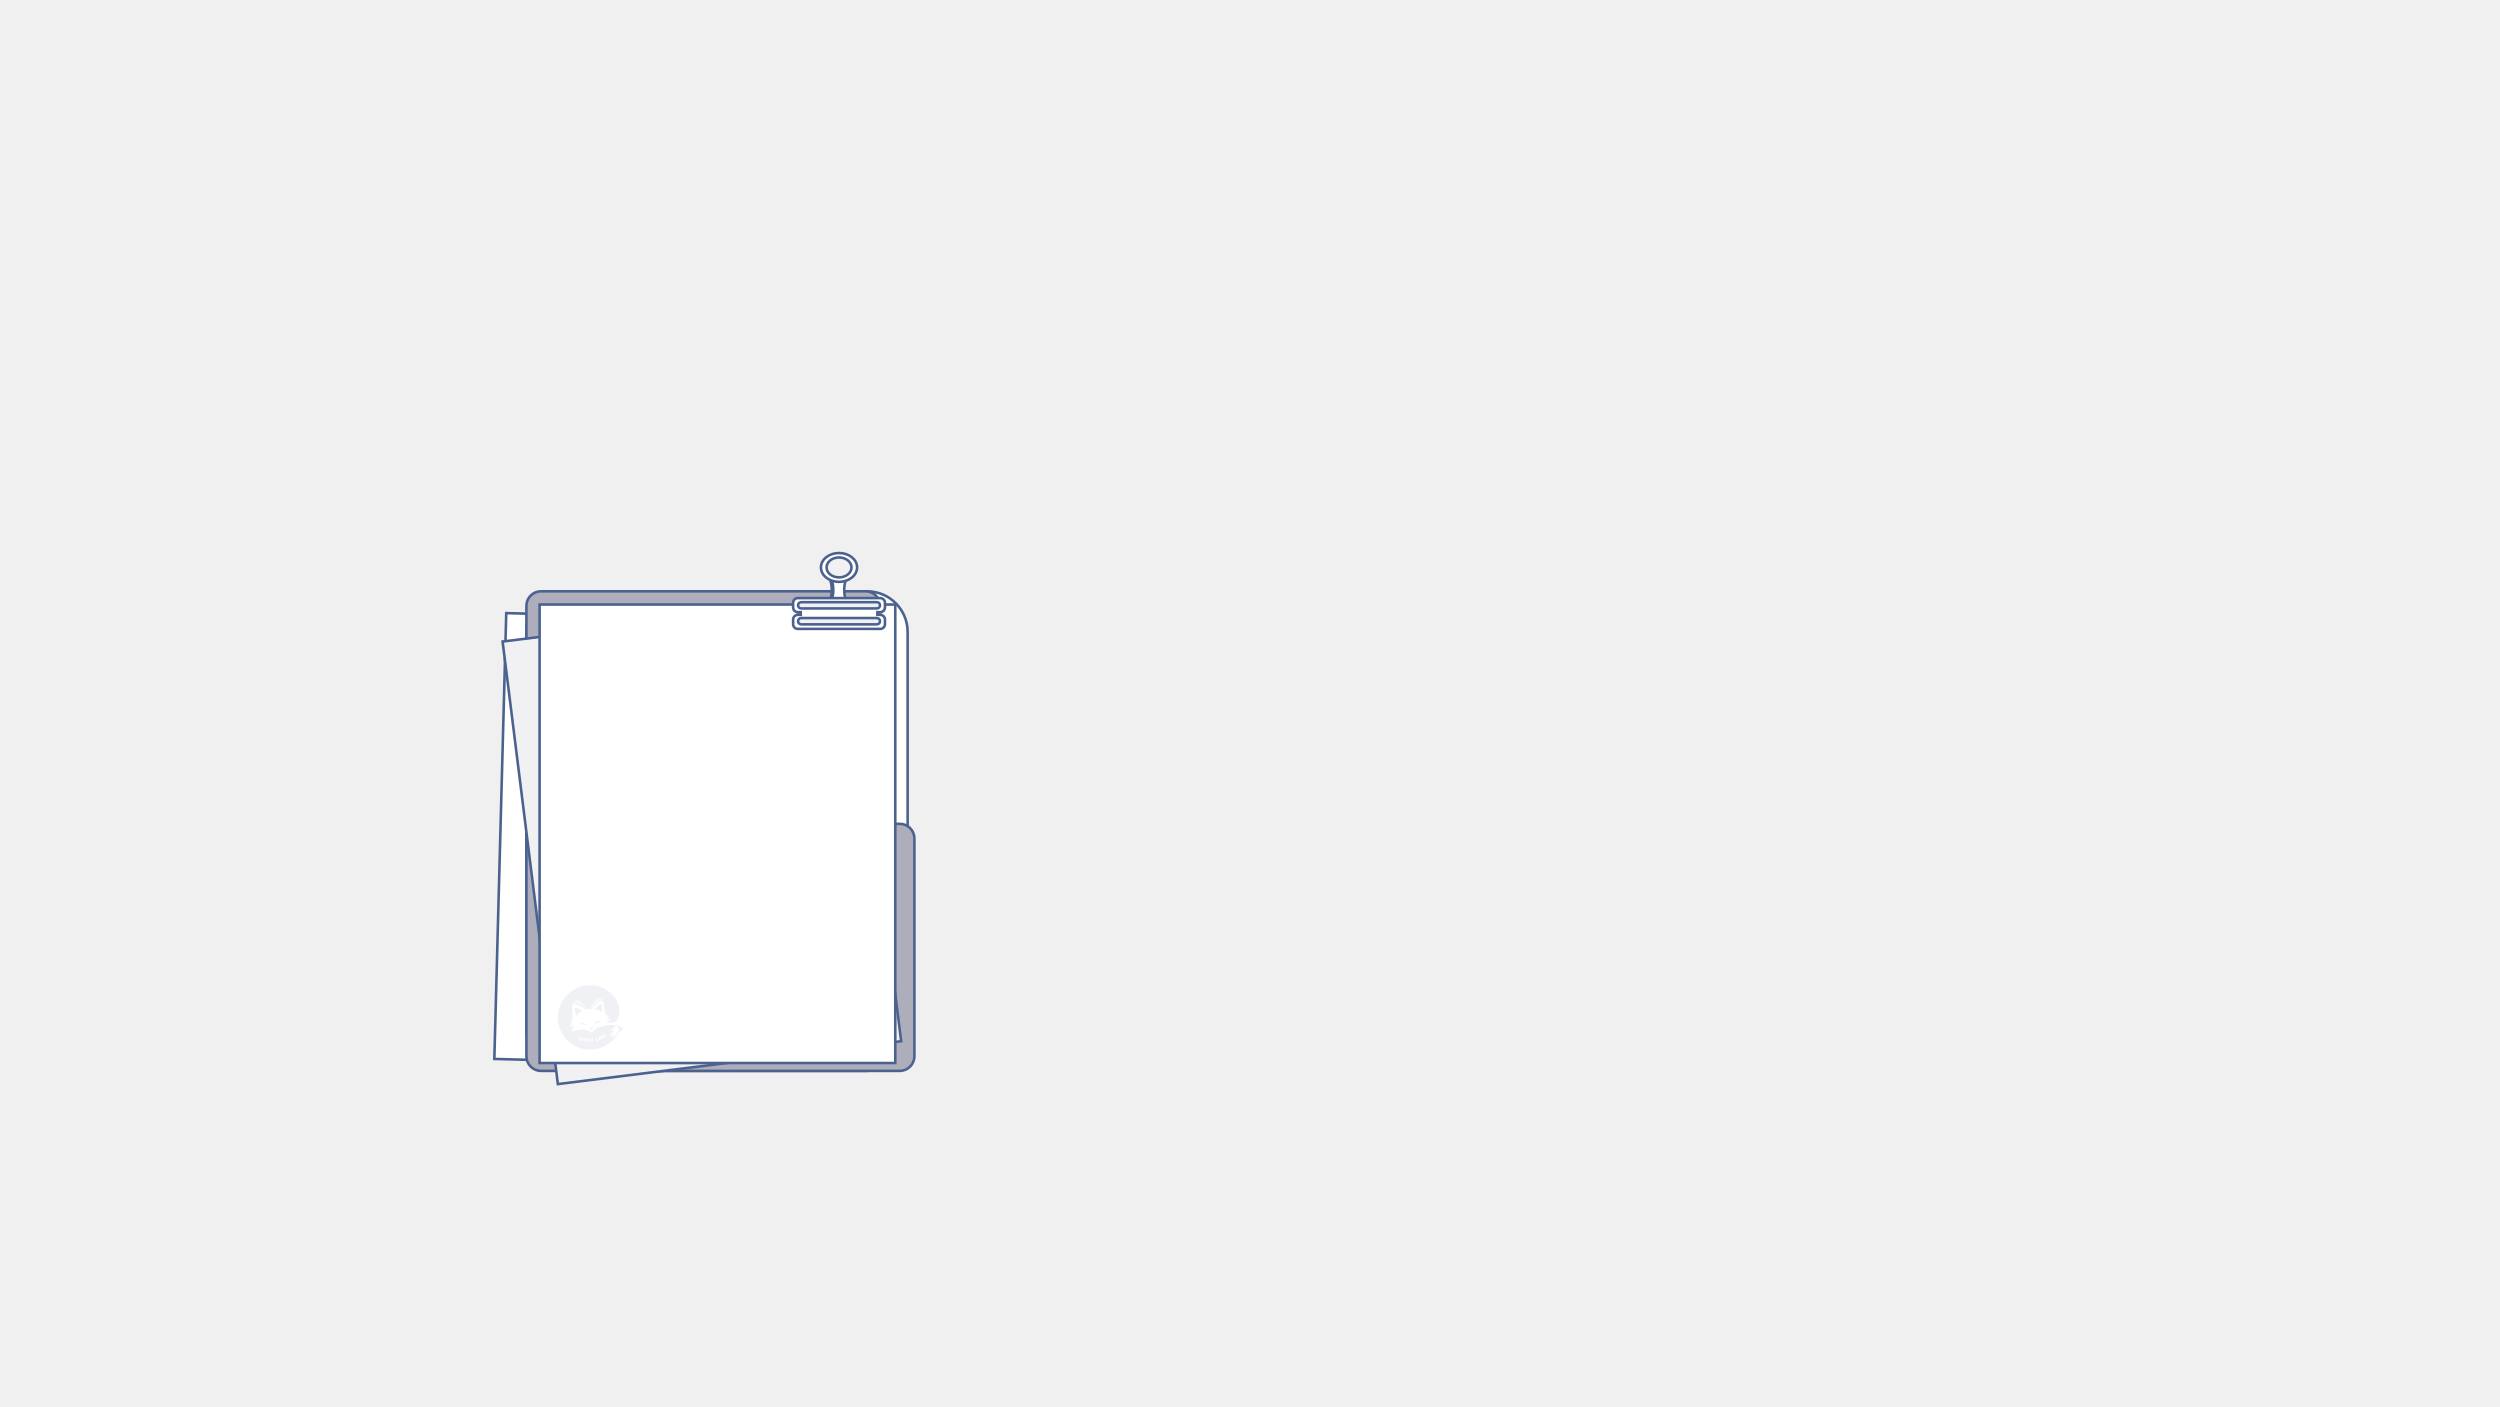
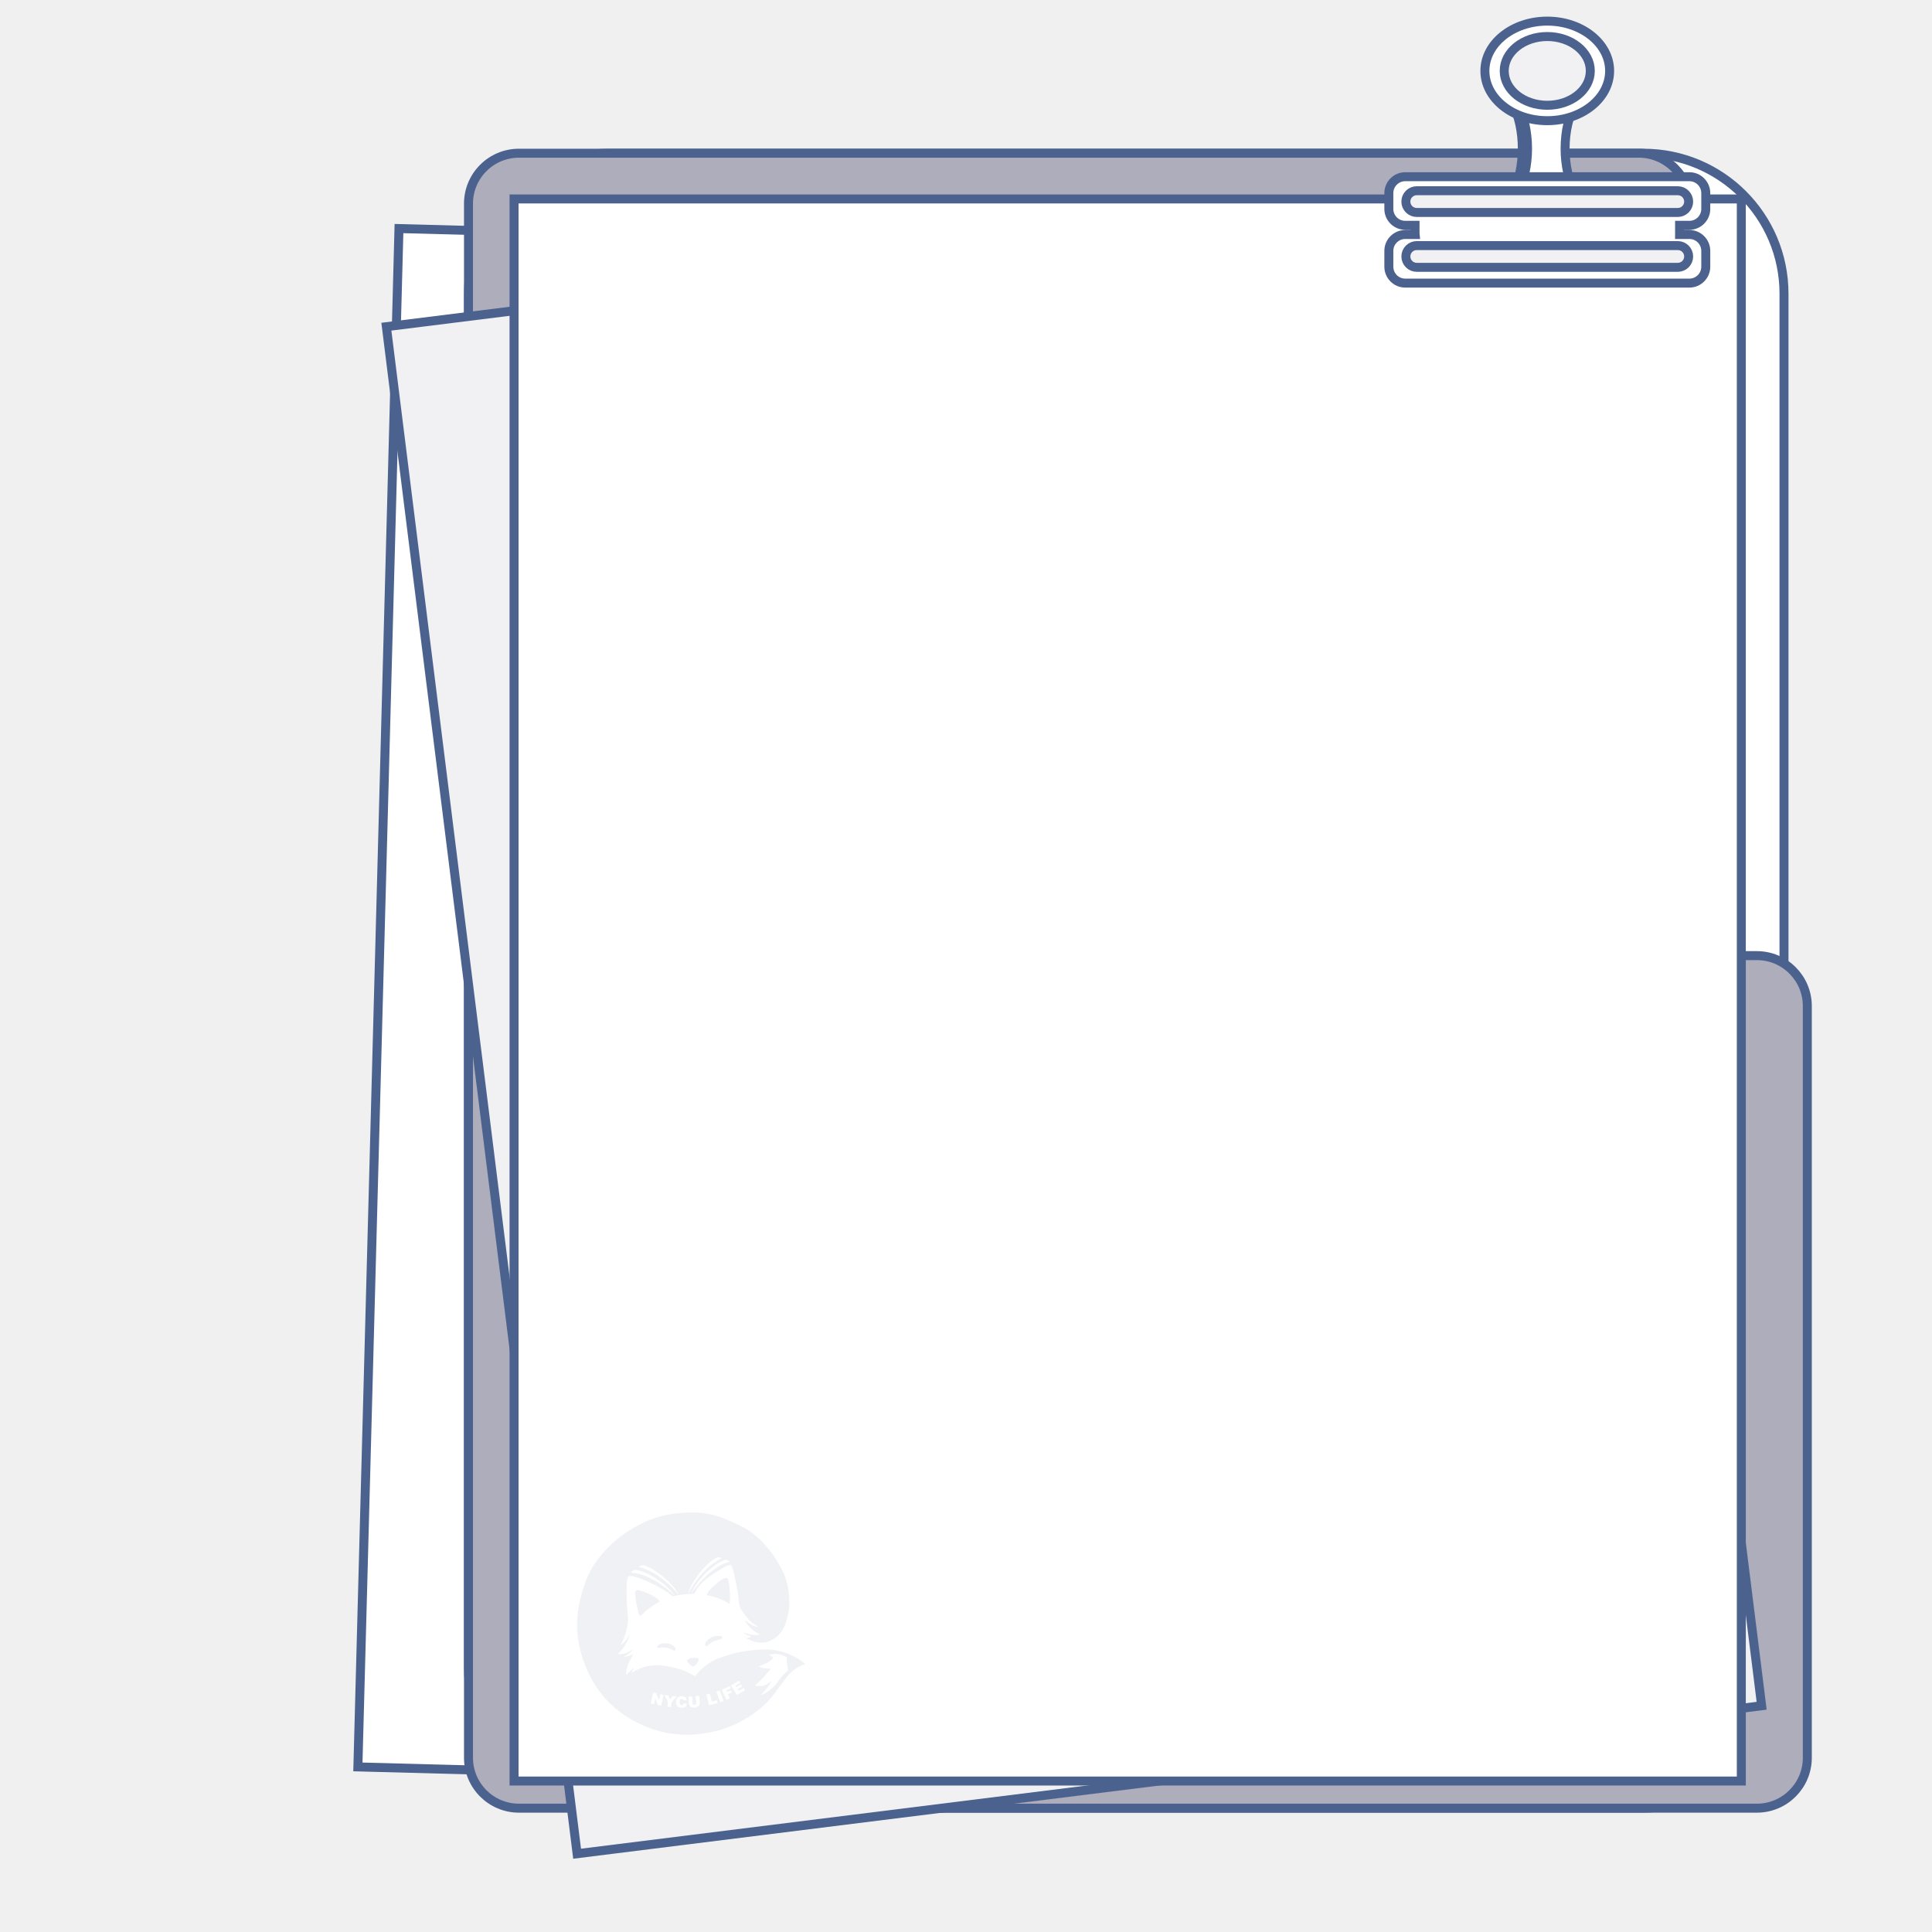
- <svg xmlns="http://www.w3.org/2000/svg" id="_招募" data-name="招募" viewBox="0 0 1920 1080">
+ <svg xmlns="http://www.w3.org/2000/svg" id="_招募" data-name="招募" viewBox="300 420 430 430">
  <defs>
    <style>
      .cls-1 {
        opacity: .09;
      }

      .cls-2 {
        fill: #aeadbc;
      }

      .cls-2, .cls-3, .cls-4 {
        stroke: #4b628f;
        stroke-miterlimit: 10;
        stroke-width: 2px;
      }

      .cls-5 {
        fill: #596586;
      }

      .cls-3 {
        fill: #f1f1f3;
      }

      .cls-4 {
        fill: #fff;
      }
    </style>
  </defs>
  <rect id="_底紙" data-name="底紙" class="cls-4" x="384.23" y="474.32" width="265.69" height="342.51" transform="translate(17.37 -13.54) rotate(1.53)" />
  <rect id="_右邊區塊" data-name="右邊區塊" class="cls-4" x="404.27" y="454.1" width="292.79" height="368.33" rx="31.27" ry="31.27" />
  <path id="_板子" data-name="板子" class="cls-2" d="M691.02,632.69h-15.03v-167.36c0-6.2-5.03-11.23-11.23-11.23h-249.26c-6.2,0-11.23,5.03-11.23,11.23v345.88c0,6.2,5.03,11.23,11.23,11.23h275.52c6.2,0,11.23-5.03,11.23-11.23v-167.29c0-6.2-5.03-11.23-11.23-11.23Z" />
  <rect id="_第二層紙" data-name="第二層紙" class="cls-3" x="406.21" y="474.91" width="265.69" height="342.51" transform="translate(-75.95 71.81) rotate(-7.12)" />
  <rect id="_最上層的紙" data-name="最上層的紙" class="cls-4" x="414.41" y="464.28" width="273.15" height="352.12" />
  <g id="_長尾夾" data-name="長尾夾">
    <path class="cls-4" d="M646.78,453.07c0-7.87,3.39-14.25,7.58-14.25h-22.71v.02c4,.4,7.17,6.62,7.17,14.23s-3.17,13.83-7.17,14.23h0s22.3,0,22.3,0c-4-.4-7.17-6.62-7.17-14.23Z" />
    <path class="cls-4" d="M648.34,453.07c0-7.87,3.57-14.25,7.97-14.25h-23.87v.02c4.2.4,7.54,6.62,7.54,14.23s-3.34,13.83-7.54,14.23h0s23.44,0,23.44,0c-4.2-.4-7.54-6.62-7.54-14.23Z" />
    <path class="cls-4" d="M673.82,470.15h2.18c2.01,0,3.65-1.63,3.65-3.65v-3.52c0-2.01-1.63-3.65-3.65-3.65h-63.24c-2.01,0-3.65,1.63-3.65,3.65v3.52c0,2.01,1.63,3.65,3.65,3.65h2.18v1.76c0,.09,0,.19.01.28h-2.19c-2.01,0-3.65,1.63-3.65,3.65v3.52c0,2.01,1.63,3.65,3.65,3.65h63.24c2.01,0,3.65-1.63,3.65-3.65v-3.52c0-2.01-1.63-3.65-3.65-3.65h-2.19c0-.09.01-.19.01-.28v-1.76Z" />
    <rect class="cls-3" x="612.9" y="462.45" width="62.94" height="4.84" rx="2.42" ry="2.42" />
    <rect class="cls-3" x="612.9" y="474.66" width="62.94" height="4.84" rx="2.42" ry="2.42" />
    <ellipse class="cls-4" cx="644.37" cy="435.78" rx="13.88" ry="11.08" />
    <ellipse class="cls-3" cx="644.37" cy="435.78" rx="9.58" ry="7.65" />
  </g>
  <g id="logo" class="cls-1">
    <path class="cls-5" d="M479.18,790.37c-.34.14-.66.26-.97.41-1.23.57-2.25,1.41-3.09,2.46-.77.95-1.48,1.95-2.2,2.93-.86,1.19-1.75,2.34-2.85,3.33-2.16,1.95-4.57,3.5-7.26,4.62-1.16.48-2.34.89-3.56,1.18-.87.21-1.75.37-2.64.51-.78.12-1.57.21-2.35.25-3.45.17-6.79-.32-10.02-1.58-2.29-.9-4.43-2.05-6.39-3.55-2.77-2.13-4.93-4.76-6.53-7.86-.78-1.52-1.4-3.11-1.89-4.75-.27-.93-.52-1.88-.66-2.84-.12-.84-.25-1.68-.3-2.52-.15-2.46.14-4.89.74-7.28.34-1.36.76-2.69,1.25-4.01.61-1.65,1.49-3.15,2.54-4.55,2.52-3.33,5.66-5.91,9.36-7.82,1.35-.7,2.75-1.27,4.21-1.69.75-.22,1.52-.39,2.29-.53.74-.14,1.49-.24,2.25-.31,2.17-.21,4.34-.24,6.5.16,1.71.32,3.33.9,4.9,1.61.97.43,1.94.85,2.87,1.35,2.01,1.08,3.69,2.57,5.18,4.28,1.7,1.95,3.07,4.11,4.06,6.51.31.76.55,1.55.69,2.36.1.58.22,1.16.28,1.74.24,2.29.01,4.53-.79,6.7-.7,1.9-2,3.2-3.88,3.91-.46.18-.95.2-1.44.2-1.15-.01-2.23-.34-3.23-.89-.05-.03-.09-.06-.17-.1.4-.06.76-.15,1.11-.41-.71-.17-1.32-.45-1.82-.83.58.14,1.21.32,1.84.44.63.12,1.28.13,1.94-.02-1.52-.71-2.65-1.81-3.41-3.21.41.3.87.64,1.35.95.49.32,1.03.51,1.65.57-.05-.05-.07-.07-.09-.08-1.13-.57-2-1.44-2.76-2.44-.34-.45-.64-.92-.95-1.38-.39-.58-.45-1.24-.51-1.91-.05-.6-.13-1.19-.21-1.79-.04-.3-.1-.61-.16-.91-.21-1.03-.4-2.07-.63-3.09-.13-.57-.29-1.14-.49-1.69-.17-.47-.26-.58-.88-.39-.57.17-1.06.51-1.56.81-1.06.64-2.13,1.29-3.11,2.06-1.1.87-2.03,1.89-2.69,3.15-.05.1-.12.19-.19.27-.03.04-.09.07-.14.06-1.04-.06-2.06.08-3.08.23-.49.07-.98.19-1.47.28-.05,0-.13,0-.16-.03-.96-.83-2.05-1.47-3.15-2.08-1.63-.9-3.34-1.63-5.11-2.21-.38-.13-.78-.22-1.19-.17-.27.03-.49.16-.54.45-.08.47-.18.95-.19,1.42-.03,1.01-.01,2.01,0,3.02.01.74.05,1.49.1,2.23.05.77.11,1.54.19,2.31.07.69-.07,1.36-.22,2.02-.25,1.13-.58,2.23-1.1,3.27-.1.21-.23.41-.34.62,1-.53,1.54-1.44,2-2.45.02.45-.42,1.59-.92,2.38-.46.73-1.01,1.38-1.66,2.04.18.03.31.07.45.07.68.01,1.3-.21,1.9-.5.39-.19.77-.42,1.16-.64-.59.71-1.35,1.22-2.14,1.68.01.02.02.05.03.07.35-.07.71-.11,1.06-.21.34-.1.66-.25.99-.38-.88,1.41-1.69,2.85-1.6,4.62l1.65-1.61s.03.03.05.04c-.17.35-.34.71-.5,1.06.01.01.02.02.03.03.06-.03.12-.07.17-.1.92-.6,1.9-1.04,2.97-1.3,1.56-.38,3.12-.35,4.68-.08,1.41.25,2.81.54,4.12,1.12.68.3,1.33.68,1.98,1.03.12.06.18.07.26-.04,1.15-1.47,2.59-2.61,4.23-3.47.7-.37,1.47-.62,2.23-.87.77-.26,1.56-.47,2.35-.67.59-.15,1.19-.27,1.79-.37.83-.13,1.66-.27,2.5-.34,2.13-.2,4.27-.2,6.34.43,1.74.53,3.35,1.34,4.76,2.5.06.05.12.11.18.17ZM471.66,794.18s.03.02.05.04c-.35.54-.68,1.1-1.07,1.6-.39.51-.85.96-1.28,1.44.22-.06.43-.15.63-.25,1.29-.67,2.41-1.54,3.19-2.81.55-.9,1.28-1.64,2.11-2.28.1-.07.09-.15.08-.25-.15-.89-.31-1.79-.22-2.7.01-.12-.03-.17-.13-.21-.85-.39-1.73-.68-2.68-.66-.41.01-.8.08-1.24.24.42.15.75.35,1.05.67-.27.23-.52.47-.79.68-.55.42-1.19.67-1.82.92-.22.09-.45.18-.67.27,0,.02,0,.04,0,.06.87.3,1.75.52,2.71.44-1.11,1.33-2.23,2.61-3.53,3.75.98.32,2.18.22,3.61-.94ZM453.91,774.5s.03.02.04.03c.17-.24.34-.48.52-.72,1.37-1.82,2.93-3.45,4.81-4.75.83-.57,1.71-1.05,2.68-1.33.15-.04.29-.09.44-.13-.3-.39-.84-.53-1.26-.36-1.21.51-2.26,1.25-3.23,2.11-1.53,1.35-2.83,2.88-3.77,4.69-.08.15-.15.31-.22.47ZM450.03,775.03s.03-.03.04-.04c-.17-.21-.33-.42-.5-.63-1.24-1.44-2.73-2.59-4.37-3.53-1.12-.64-2.3-1.16-3.58-1.4-.46-.09-.94.16-1.15.62.09,0,.17.01.25.02,1.15.06,2.23.38,3.27.84,2.13.93,4,2.25,5.71,3.81.11.1.22.21.33.32ZM442.16,768.73c1.83.49,3.43,1.35,4.91,2.43,1.48,1.08,2.81,2.32,3.95,3.81,0-.06.01-.08,0-.09-.02-.04-.03-.08-.05-.12-.24-.38-.45-.78-.73-1.13-1.4-1.77-3.11-3.2-5.03-4.39-.6-.37-1.24-.67-1.93-.84-.44-.1-.77.05-1.13.34ZM460.59,766.79c-.38-.18-.75-.29-1.12-.08-.41.24-.84.46-1.2.76-1.68,1.38-3.01,3.06-4.12,4.93-.39.66-.74,1.35-.93,2.1-.02.06-.02.12-.04.18,1.77-3.29,4.07-6.07,7.42-7.89ZM445.82,798.07s.02,0,.04,0c.12.3.24.6.36.9.22.55.22.55.8.66.12.02.16,0,.18-.12.1-.47.2-.93.3-1.39.06-.29.13-.59.19-.9-.19-.04-.38-.07-.55-.13-.14-.04-.2,0-.22.14-.07.36-.15.72-.24,1.13-.14-.36-.3-.66-.39-.99-.11-.39-.31-.62-.73-.62-.02,0-.03,0-.05-.01-.12-.05-.17,0-.19.13-.1.51-.22,1.02-.33,1.52-.05.25-.11.5-.17.77.25.05.48.1.73.16.09-.42.18-.83.27-1.23ZM454.69,800.04c.77-.09,1.13-.54,1.05-1.24-.04-.42-.07-.84-.11-1.25,0-.09-.03-.15-.14-.13-.16.02-.32.04-.49.04-.15,0-.19.07-.17.21.04.43.08.87.12,1.3.03.27-.09.43-.34.47-.28.04-.45-.08-.47-.38-.04-.45-.08-.89-.11-1.34,0-.13-.06-.18-.19-.16-.16.02-.32.03-.48.04-.08,0-.14.03-.13.13.04.48.07.96.12,1.44.06.53.4.85.93.89.16.01.31,0,.4,0ZM464.15,795.95c.25-.15.48-.29.71-.43.31-.18.3-.18.13-.48-.07-.13-.14-.14-.26-.07-.28.18-.56.34-.85.52-.04-.06-.07-.11-.1-.15-.1-.12-.06-.19.06-.25.19-.1.37-.22.55-.33.13-.08.25-.16.39-.24-.1-.16-.19-.31-.29-.47-.6.36-1.18.71-1.78,1.07.44.73.86,1.43,1.29,2.15.59-.36,1.16-.69,1.72-1.04.03-.02.06-.09.05-.11-.08-.15-.17-.29-.26-.44-.38.23-.75.45-1.13.67-.08-.14-.15-.26-.23-.39ZM452.87,798.36c-.01-.06-.01-.09-.02-.12-.17-.47-.53-.67-1-.71-.74-.06-1.25.31-1.36.99-.02.11-.02.22-.03.33,0,.56.3,1.18,1.02,1.24.19.02.39.01.58,0,.37-.04.7-.34.8-.7.02-.08,0-.13-.08-.15-.11-.03-.23-.06-.33-.11-.16-.07-.27-.08-.33.13-.06.22-.26.26-.46.25-.18,0-.3-.1-.35-.27-.07-.26-.08-.53,0-.79.06-.18.19-.3.4-.31.2-.01.34.07.44.25.02.04.1.09.15.08.19-.02.37-.07.58-.11ZM461.65,796.24c.21-.1.42-.2.64-.29.37-.17.37-.17.2-.54-.05-.1-.09-.13-.2-.08-.5.23-1,.45-1.5.68-.03.02-.06.04-.11.07.33.73.65,1.45.99,2.17.01.03.11.06.15.04.16-.06.3-.15.46-.2.14-.05.14-.12.08-.24-.12-.24-.22-.5-.34-.75.3-.14.58-.27.86-.4-.06-.14-.11-.25-.16-.36-.04-.09-.09-.1-.17-.06-.15.07-.29.14-.44.2q-.33.15-.46-.19s0-.01,0-.04ZM450.6,797.62s-.04-.04-.05-.06c-.22-.03-.43-.05-.65-.08-.12-.02-.2.01-.27.11-.15.21-.31.4-.48.62-.12-.27-.23-.5-.34-.74-.02-.05-.06-.12-.1-.12-.26-.04-.53-.07-.83-.11.05.1.07.15.1.21.17.34.33.68.52,1.01.13.23.18.45.13.71-.04.21-.05.44-.07.67.27.03.52.06.78.09.04-.3.06-.58.11-.85.02-.11.07-.24.14-.32.27-.33.55-.65.83-.97.05-.06.12-.11.18-.17ZM457.94,799.51c.53-.14,1.01-.25,1.5-.39.3-.08.3-.09.23-.41-.01-.05-.03-.11-.04-.16-.02-.12-.08-.12-.18-.09-.27.08-.55.14-.83.22-.13.03-.2,0-.23-.14-.12-.5-.26-.99-.38-1.49-.03-.11-.08-.12-.17-.1-.18.04-.36.08-.53.14-.04.01-.08.1-.07.15.18.72.37,1.44.55,2.16.03.12.08.15.14.12ZM461.02,798.59c-.1-.28-.19-.53-.28-.79-.16-.47-.33-.94-.49-1.41-.02-.06-.03-.17-.15-.13-.22.07-.43.15-.63.23,0,.03,0,.04,0,.05.26.74.51,1.48.77,2.21.01.03.1.07.14.06.21-.06.41-.14.64-.22Z" />
    <path class="cls-5" d="M441.93,773.9c.14.02.28.02.41.06,1.32.39,2.57.92,3.72,1.67.22.14.42.32.58.52.19.23.17.32-.08.46-.96.53-1.84,1.17-2.71,1.83-.34.26-.63.6-.95.9-.08.07-.14.16-.23.22-.14.11-.28.1-.36-.07-.1-.23-.21-.46-.26-.7-.19-.85-.38-1.7-.53-2.56-.1-.55-.13-1.11-.17-1.67-.02-.38.18-.59.56-.66Z" />
    <path class="cls-5" d="M462.3,772.63c.12,1.35.22,2.53.15,3.71,0,.13-.03.27-.06.4-.04.16-.13.19-.27.1-.7-.47-1.46-.8-2.25-1.11-.71-.27-1.44-.45-2.18-.6-.31-.06-.44-.13-.24-.52.16-.31.37-.6.61-.86.84-.9,1.79-1.67,2.84-2.33.17-.1.36-.17.56-.21.28-.06.53.08.6.36.12.4.19.81.24,1.05Z" />
    <path class="cls-5" d="M447.6,785.75c.82-.07,1.58.05,2.25.58.22.18.41.39.49.66.09.27-.07.44-.34.37-.14-.04-.27-.11-.4-.17-.79-.4-1.62-.6-2.51-.47-.21.03-.43.08-.64.08-.2,0-.28-.12-.19-.3.06-.14.17-.27.29-.36.31-.24.67-.35,1.06-.39Z" />
    <path class="cls-5" d="M459.43,784.08c.22,0,.54.01.86.03.08,0,.16.04.24.07.14.05.28.14.25.3-.02.1-.13.21-.23.25-.29.11-.59.21-.89.29-.71.18-1.35.48-1.9.99-.13.12-.27.24-.42.33-.09.05-.25.06-.33.01-.07-.04-.09-.19-.09-.3.02-.33.18-.59.39-.83.53-.62,1.21-.96,2.11-1.13Z" />
    <path class="cls-5" d="M455.5,789.34c-.02.08-.04.21-.09.32-.19.45-.49.83-.85,1.15-.12.11-.26.13-.4.05-.44-.23-.82-.53-1.11-.93-.23-.31-.18-.51.16-.67.63-.29,1.28-.37,1.96-.24.15.03.29.1.33.32Z" />
  </g>
</svg>
